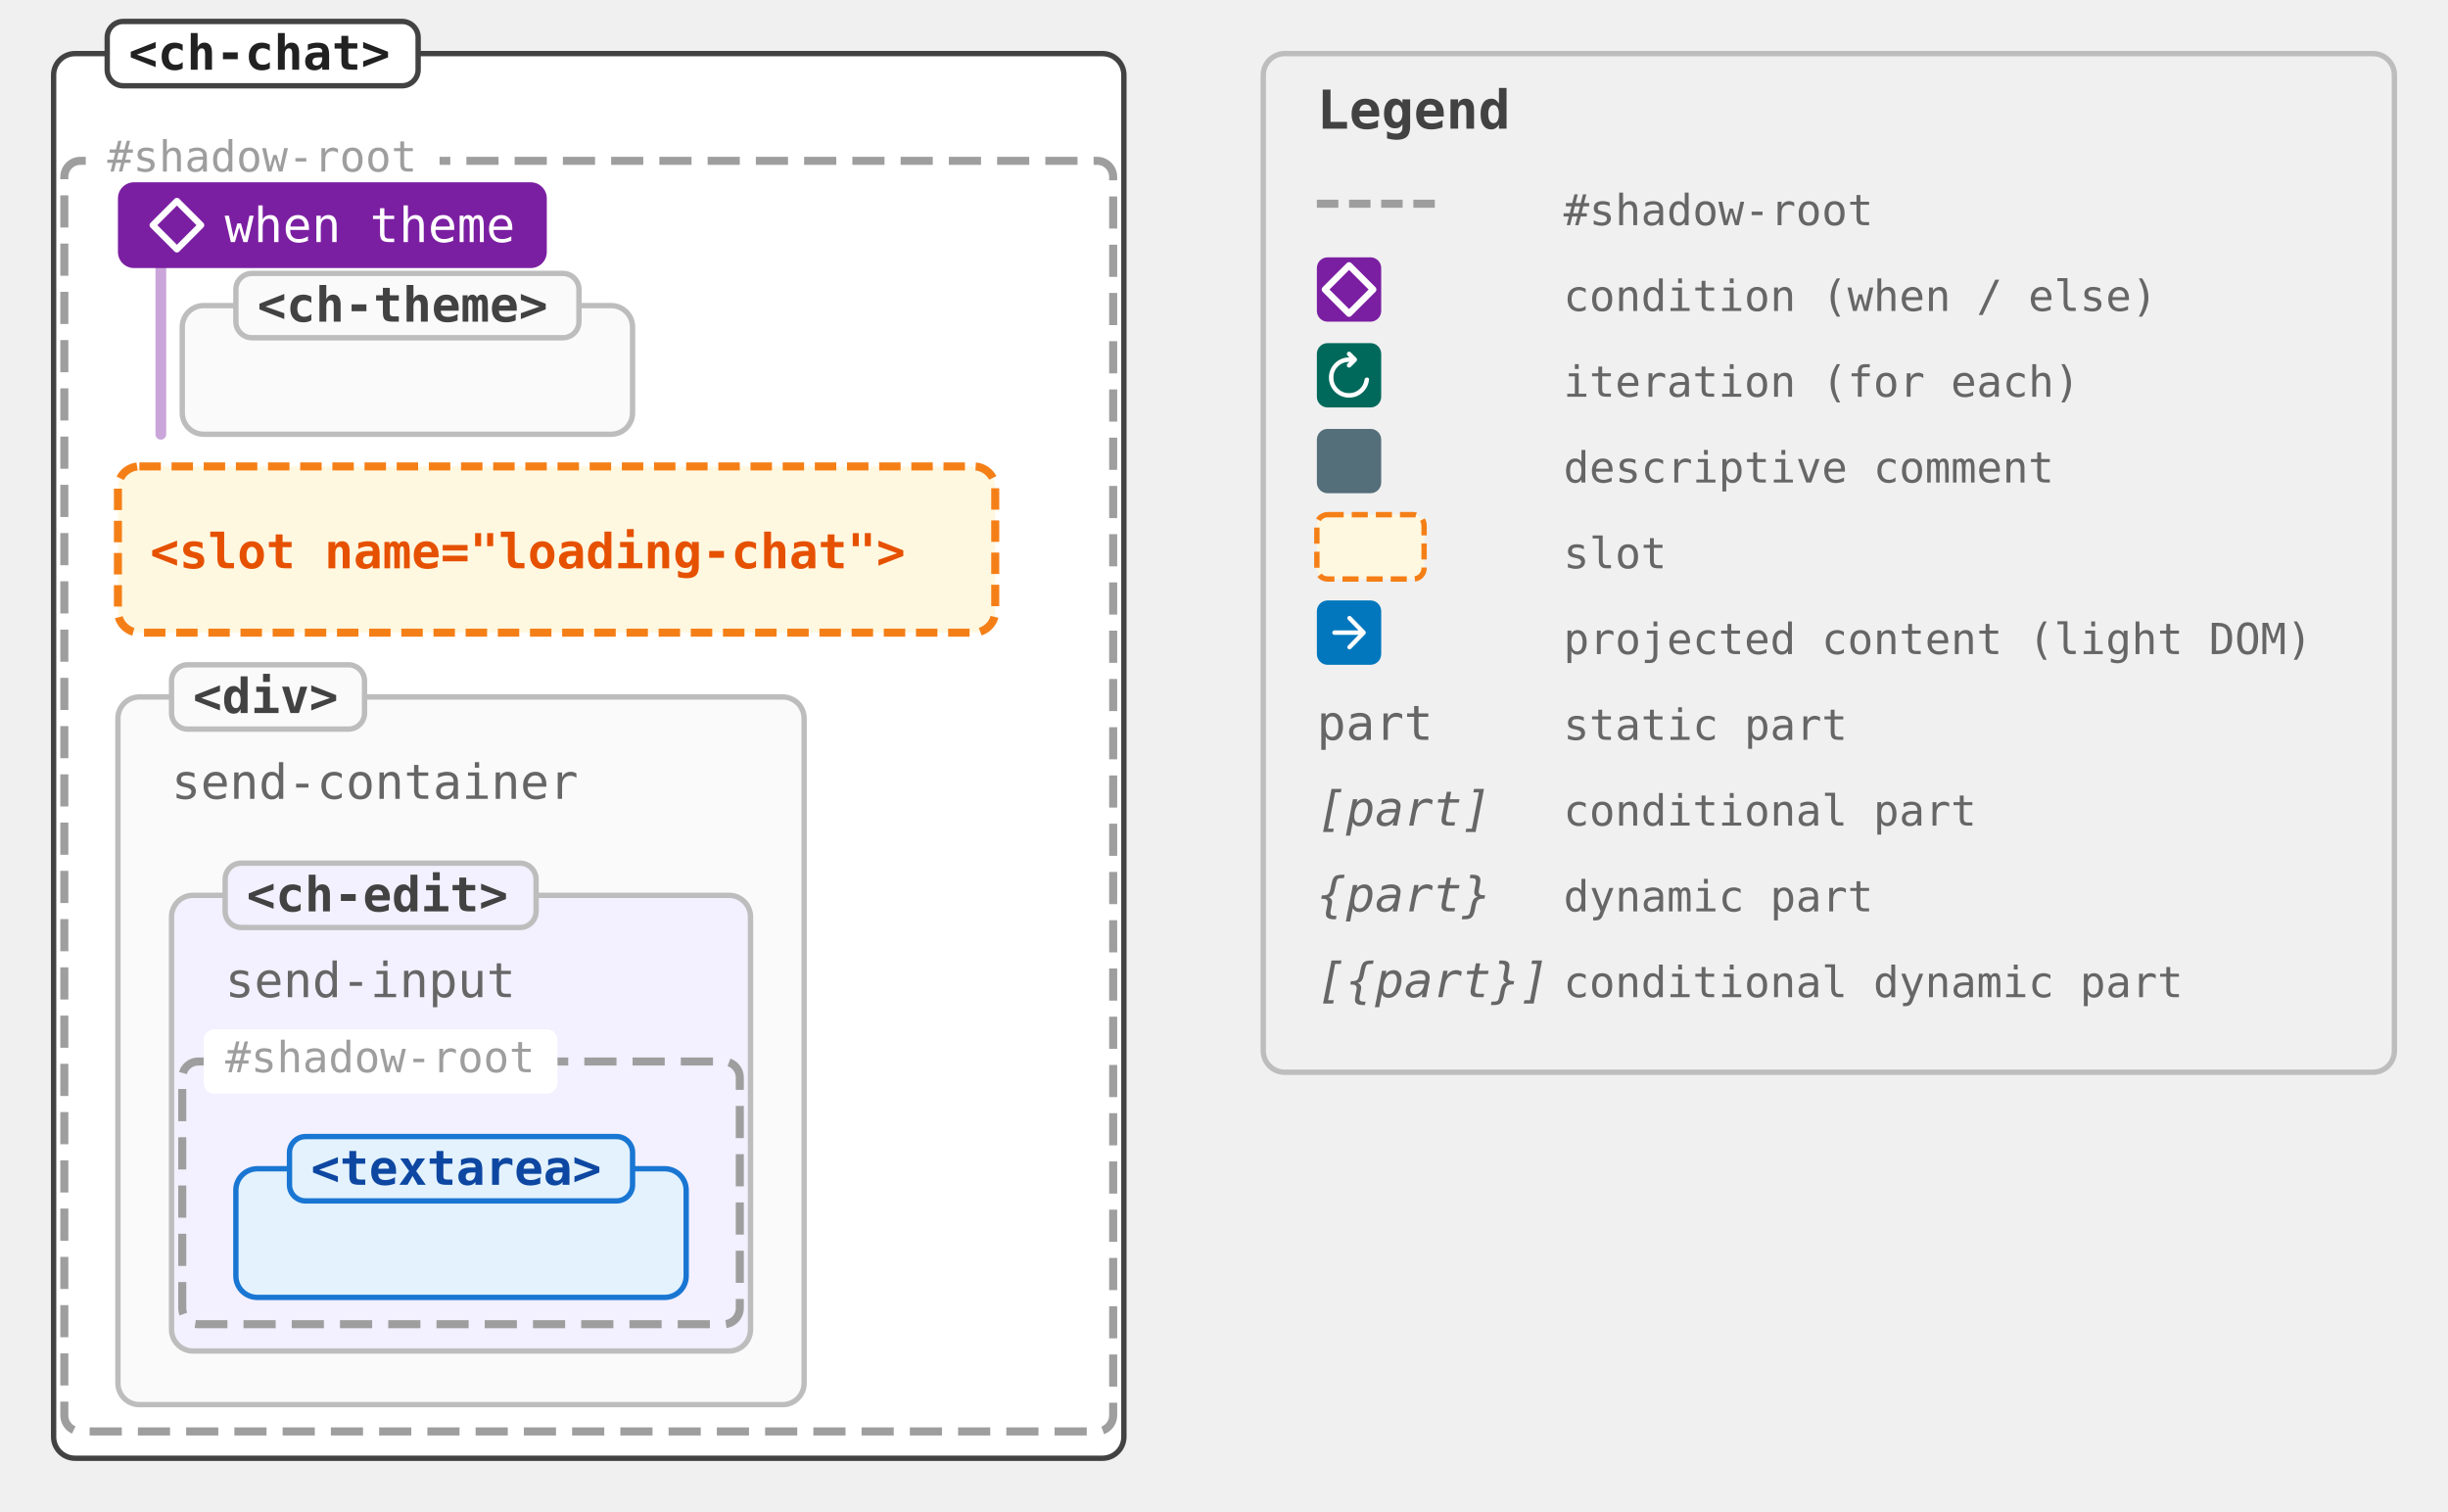
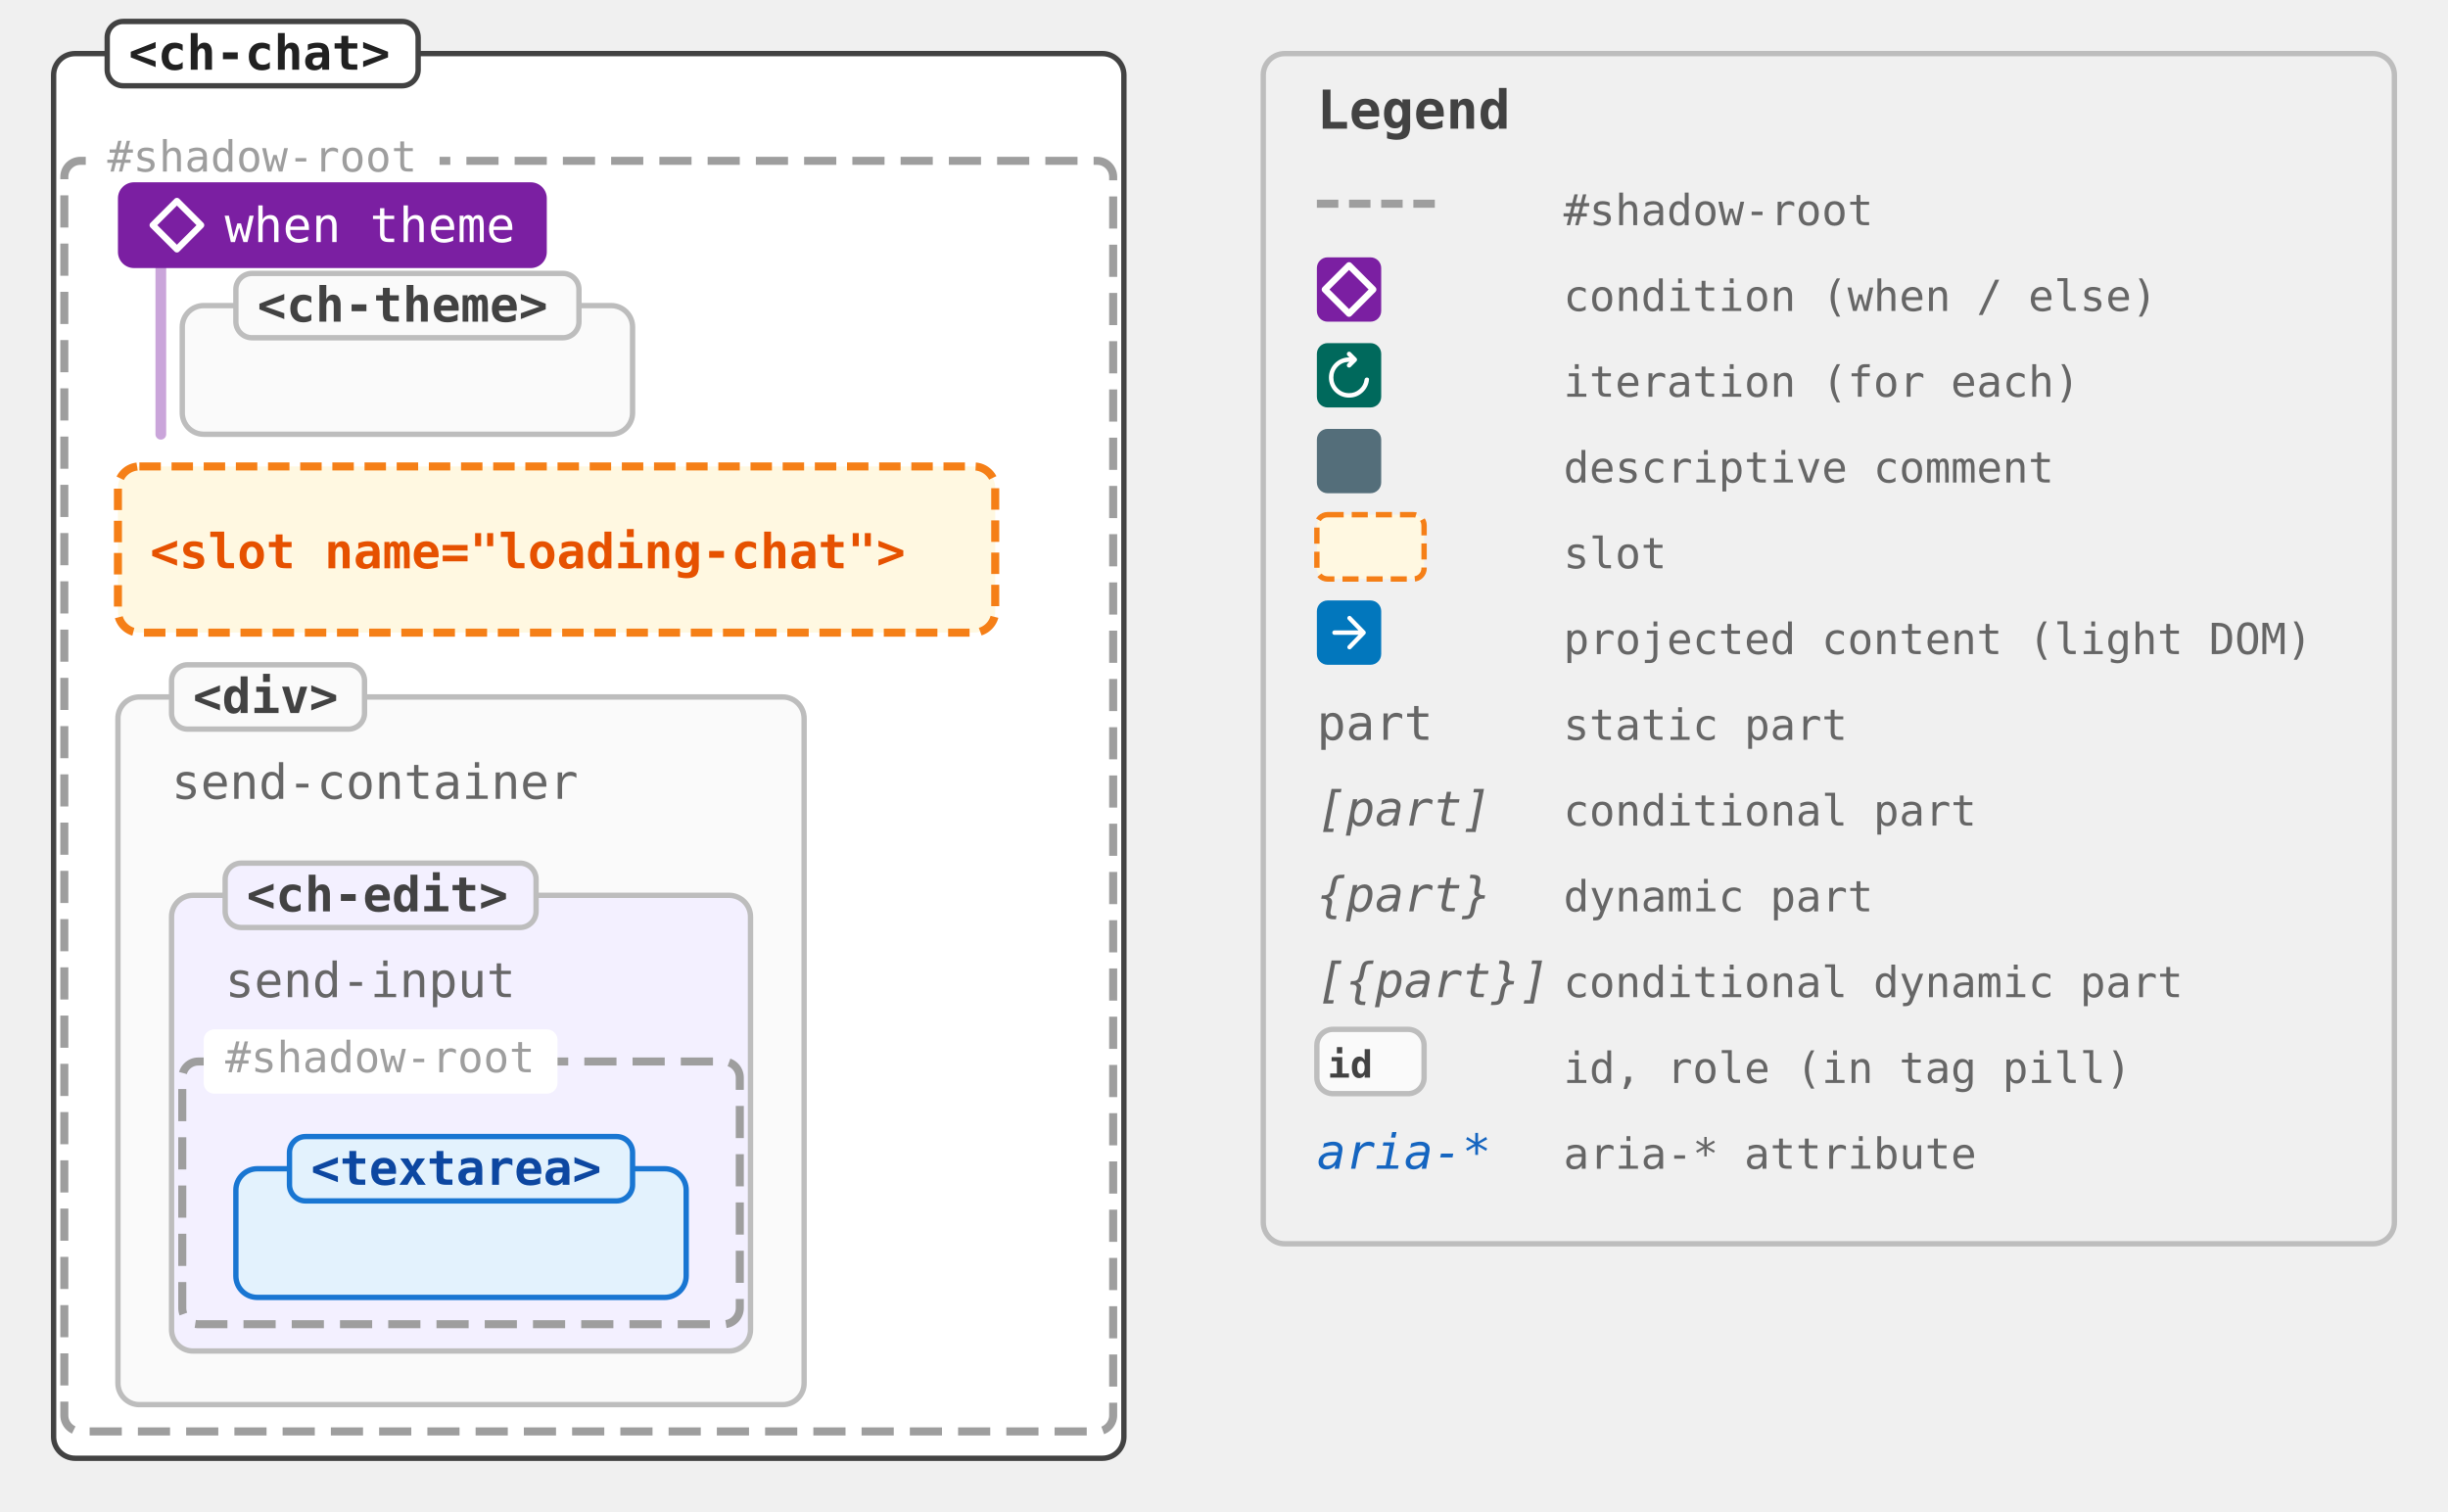
<svg xmlns="http://www.w3.org/2000/svg" viewBox="0 0 456.65 282" width="456.65" height="282" font-family="monospace, Consolas">
  <style>
    text { dominant-baseline: auto; }
  </style>
  <rect x="10" y="10" width="199.65" height="262" fill="#ffffff" stroke="#424242" stroke-width="1" rx="4" />
  <rect x="20" y="4" width="58" height="12" fill="#ffffff" stroke="#424242" stroke-width="1" rx="3" />
  <text x="24" y="13" font-size="9" fill="#212121" font-weight="bold">&lt;ch-chat&gt;</text>
  <rect x="12" y="30" width="195.65" height="237" fill="none" stroke="#9e9e9e" stroke-width="1.5" stroke-dasharray="6 3" rx="3" />
  <rect x="16" y="24" width="66" height="12" fill="#ffffff" rx="2" />
  <text x="20" y="32" font-size="8" fill="#9e9e9e" font-family="monospace">#shadow-root</text>
  <line x1="30" y1="50" x2="30" y2="81" stroke="#7b1fa2" stroke-width="2" stroke-opacity="0.4" stroke-linecap="round" />
  <rect x="22" y="34" width="80" height="16" fill="#7b1fa2" rx="3" />
  <path d="M5 0.5 L9.5 5 L5 9.5 L0.5 5 Z" fill="none" stroke="#ffffff" stroke-width="1.2" stroke-linecap="round" stroke-linejoin="round" transform="translate(28,37) scale(1)" />
  <text x="69" y="45.15" font-size="9" fill="#ffffff" font-family="monospace" text-anchor="middle">when theme</text>
  <rect x="34" y="57" width="84" height="24" fill="#fafafa" stroke="#bdbdbd" stroke-width="1" rx="4" />
  <rect x="44" y="51" width="64" height="12" fill="#fafafa" stroke="#bdbdbd" stroke-width="1" rx="3" />
  <text x="48" y="60" font-size="9" fill="#424242" font-weight="bold">&lt;ch-theme&gt;</text>
  <rect x="22" y="87" width="163.65" height="31" fill="#fff8e1" stroke="#f57f17" stroke-width="1.5" stroke-dasharray="4 2" rx="4" />
  <text x="28" y="106" font-size="9" fill="#e65100" font-weight="bold">&lt;slot name="loading-chat"&gt;</text>
  <rect x="22" y="130" width="128" height="132" fill="#fafafa" stroke="#bdbdbd" stroke-width="1" rx="4" />
  <rect x="32" y="124" width="36" height="12" fill="#fafafa" stroke="#bdbdbd" stroke-width="1" rx="3" />
  <text x="36" y="133" font-size="9" fill="#424242" font-weight="bold">&lt;div&gt;</text>
  <text x="32" y="149" font-size="9" fill="#666">send-container</text>
  <rect x="32" y="167" width="108" height="85" fill="#f3f0ff" stroke="#bdbdbd" stroke-width="1" rx="4" />
  <rect x="42" y="161" width="58" height="12" fill="#f3f0ff" stroke="#bdbdbd" stroke-width="1" rx="3" />
  <text x="46" y="170" font-size="9" fill="#424242" font-weight="bold">&lt;ch-edit&gt;</text>
  <rect x="34" y="198" width="104" height="49" fill="none" stroke="#9e9e9e" stroke-width="1.5" stroke-dasharray="6 3" rx="3" />
  <rect x="38" y="192" width="66" height="12" fill="#ffffff" rx="2" />
  <text x="42" y="200" font-size="8" fill="#9e9e9e" font-family="monospace">#shadow-root</text>
  <text x="42" y="186" font-size="9" fill="#666">send-input</text>
  <rect x="44" y="218" width="84" height="24" fill="#e3f2fd" stroke="#1976d2" stroke-width="1" rx="4" />
  <rect x="54" y="212" width="64" height="12" fill="#e3f2fd" stroke="#1976d2" stroke-width="1" rx="3" />
  <text x="58" y="221" font-size="9" fill="#0d47a1" font-weight="bold">&lt;textarea&gt;</text>
-   <rect x="235.65" y="10" width="211" height="190" fill="none" stroke="#bdbdbd" stroke-width="1" rx="4" />
+   <rect x="235.65" y="10" width="211" height="222" fill="none" stroke="#bdbdbd" stroke-width="1" rx="4" />
  <text x="245.65" y="24" font-size="10" fill="#424242" font-weight="bold">Legend</text>
  <line x1="245.65" y1="38" x2="269.65" y2="38" stroke="#9e9e9e" stroke-width="1.5" stroke-dasharray="4 2" />
  <text x="291.65" y="42" font-size="8" fill="#666">#shadow-root</text>
  <rect x="245.65" y="48" width="12" height="12" fill="#7b1fa2" rx="2" />
  <path d="M5 0.5 L9.5 5 L5 9.5 L0.5 5 Z" fill="none" stroke="#fff" stroke-width="1.2" stroke-linecap="round" stroke-linejoin="round" transform="translate(246.65,49) scale(1)" />
  <text x="291.65" y="58" font-size="8" fill="#666">condition (when / else)</text>
  <rect x="245.65" y="64" width="12" height="12" fill="#00695c" rx="2" />
  <path d="M8 14.667a5.806 5.806 0 0 1-2.342-.475 6.1 6.1 0 0 1-1.9-1.284 6.097 6.097 0 0 1-1.283-1.9A5.804 5.804 0 0 1 2 8.667a5.8 5.8 0 0 1 .475-2.342 6.099 6.099 0 0 1 1.283-1.9 6.099 6.099 0 0 1 1.9-1.283A5.805 5.805 0 0 1 8 2.667h.1L7.533 2.1a.622.622 0 0 1-.183-.458.68.68 0 0 1 .183-.475.68.68 0 0 1 .475-.209.62.62 0 0 1 .475.192L10.2 2.867a.632.632 0 0 1 .183.466.632.632 0 0 1-.183.467L8.483 5.517a.62.62 0 0 1-.475.191.68.68 0 0 1-.475-.208.68.68 0 0 1-.183-.475c0-.183.061-.336.183-.458L8.1 4H8c-1.3 0-2.403.453-3.308 1.358-.906.906-1.359 2.009-1.359 3.309 0 1.3.453 2.402 1.359 3.308.905.906 2.008 1.358 3.308 1.358 1.178 0 2.206-.383 3.083-1.15.878-.766 1.395-1.733 1.55-2.9a.68.68 0 0 1 .234-.441.687.687 0 0 1 .466-.175c.178 0 .334.055.467.166a.44.44 0 0 1 .167.417c-.156 1.544-.8 2.833-1.934 3.867C10.9 14.15 9.556 14.667 8 14.667Z" fill="#fff" transform="translate(246.65,65) scale(0.625)" />
  <text x="291.65" y="74" font-size="8" fill="#666">iteration (for each)</text>
  <rect x="245.65" y="80" width="12" height="12" fill="#546e7a" rx="2" />
  <text x="291.65" y="90" font-size="8" fill="#666">descriptive comment</text>
  <rect x="245.65" y="96" width="20" height="12" fill="#fff8e1" stroke="#f57f17" stroke-width="1" stroke-dasharray="3 1.5" rx="2" />
  <text x="291.65" y="106" font-size="8" fill="#666">slot</text>
  <rect x="245.65" y="112" width="12" height="12" fill="#0277bd" rx="2" />
  <path d="M10.817 8.664H3.642a.613.613 0 0 1-.457-.19.647.647 0 0 1-.185-.47c0-.187.062-.343.185-.47a.613.613 0 0 1 .457-.19h7.175l-3.146-3.23a.613.613 0 0 1-.185-.462.668.668 0 0 1 .65-.651.58.58 0 0 1 .45.189l4.237 4.353c.065.066.11.137.137.214a.75.75 0 0 1 .04.247.75.75 0 0 1-.04.248.581.581 0 0 1-.137.214l-4.237 4.353a.59.59 0 0 1-.442.181.645.645 0 0 1-.457-.181.65.65 0 0 1-.193-.47.65.65 0 0 1 .193-.47l3.13-3.215Z" fill="#fff" transform="translate(246.65,113) scale(0.625)" />
  <text x="291.65" y="122" font-size="8" fill="#666">projected content (light DOM)</text>
  <text x="245.65" y="138" font-size="9" fill="#666">part</text>
  <text x="291.65" y="138" font-size="8" fill="#666">static part</text>
  <text x="245.65" y="154" font-size="9" fill="#666" font-style="italic">[part]</text>
  <text x="291.65" y="154" font-size="8" fill="#666">conditional part</text>
  <text x="245.65" y="170" font-size="9" fill="#666" font-style="italic">{part}</text>
  <text x="291.65" y="170" font-size="8" fill="#666">dynamic part</text>
  <text x="245.65" y="186" font-size="9" fill="#666" font-style="italic">[{part}]</text>
  <text x="291.65" y="186" font-size="8" fill="#666">conditional dynamic part</text>
+   <rect x="245.65" y="192" width="20" height="12" fill="#fafafa" stroke="#bdbdbd" stroke-width="1" rx="3" />
+   <text x="247.65" y="201" font-size="7" fill="#424242" font-weight="bold">id</text>
+   <text x="291.65" y="202" font-size="8" fill="#666">id, role (in tag pill)</text>
+   <text x="245.65" y="218" font-size="9" fill="#1565c0" font-style="italic">aria-*</text>
+   <text x="291.65" y="218" font-size="8" fill="#666">aria-* attribute</text>
</svg>
